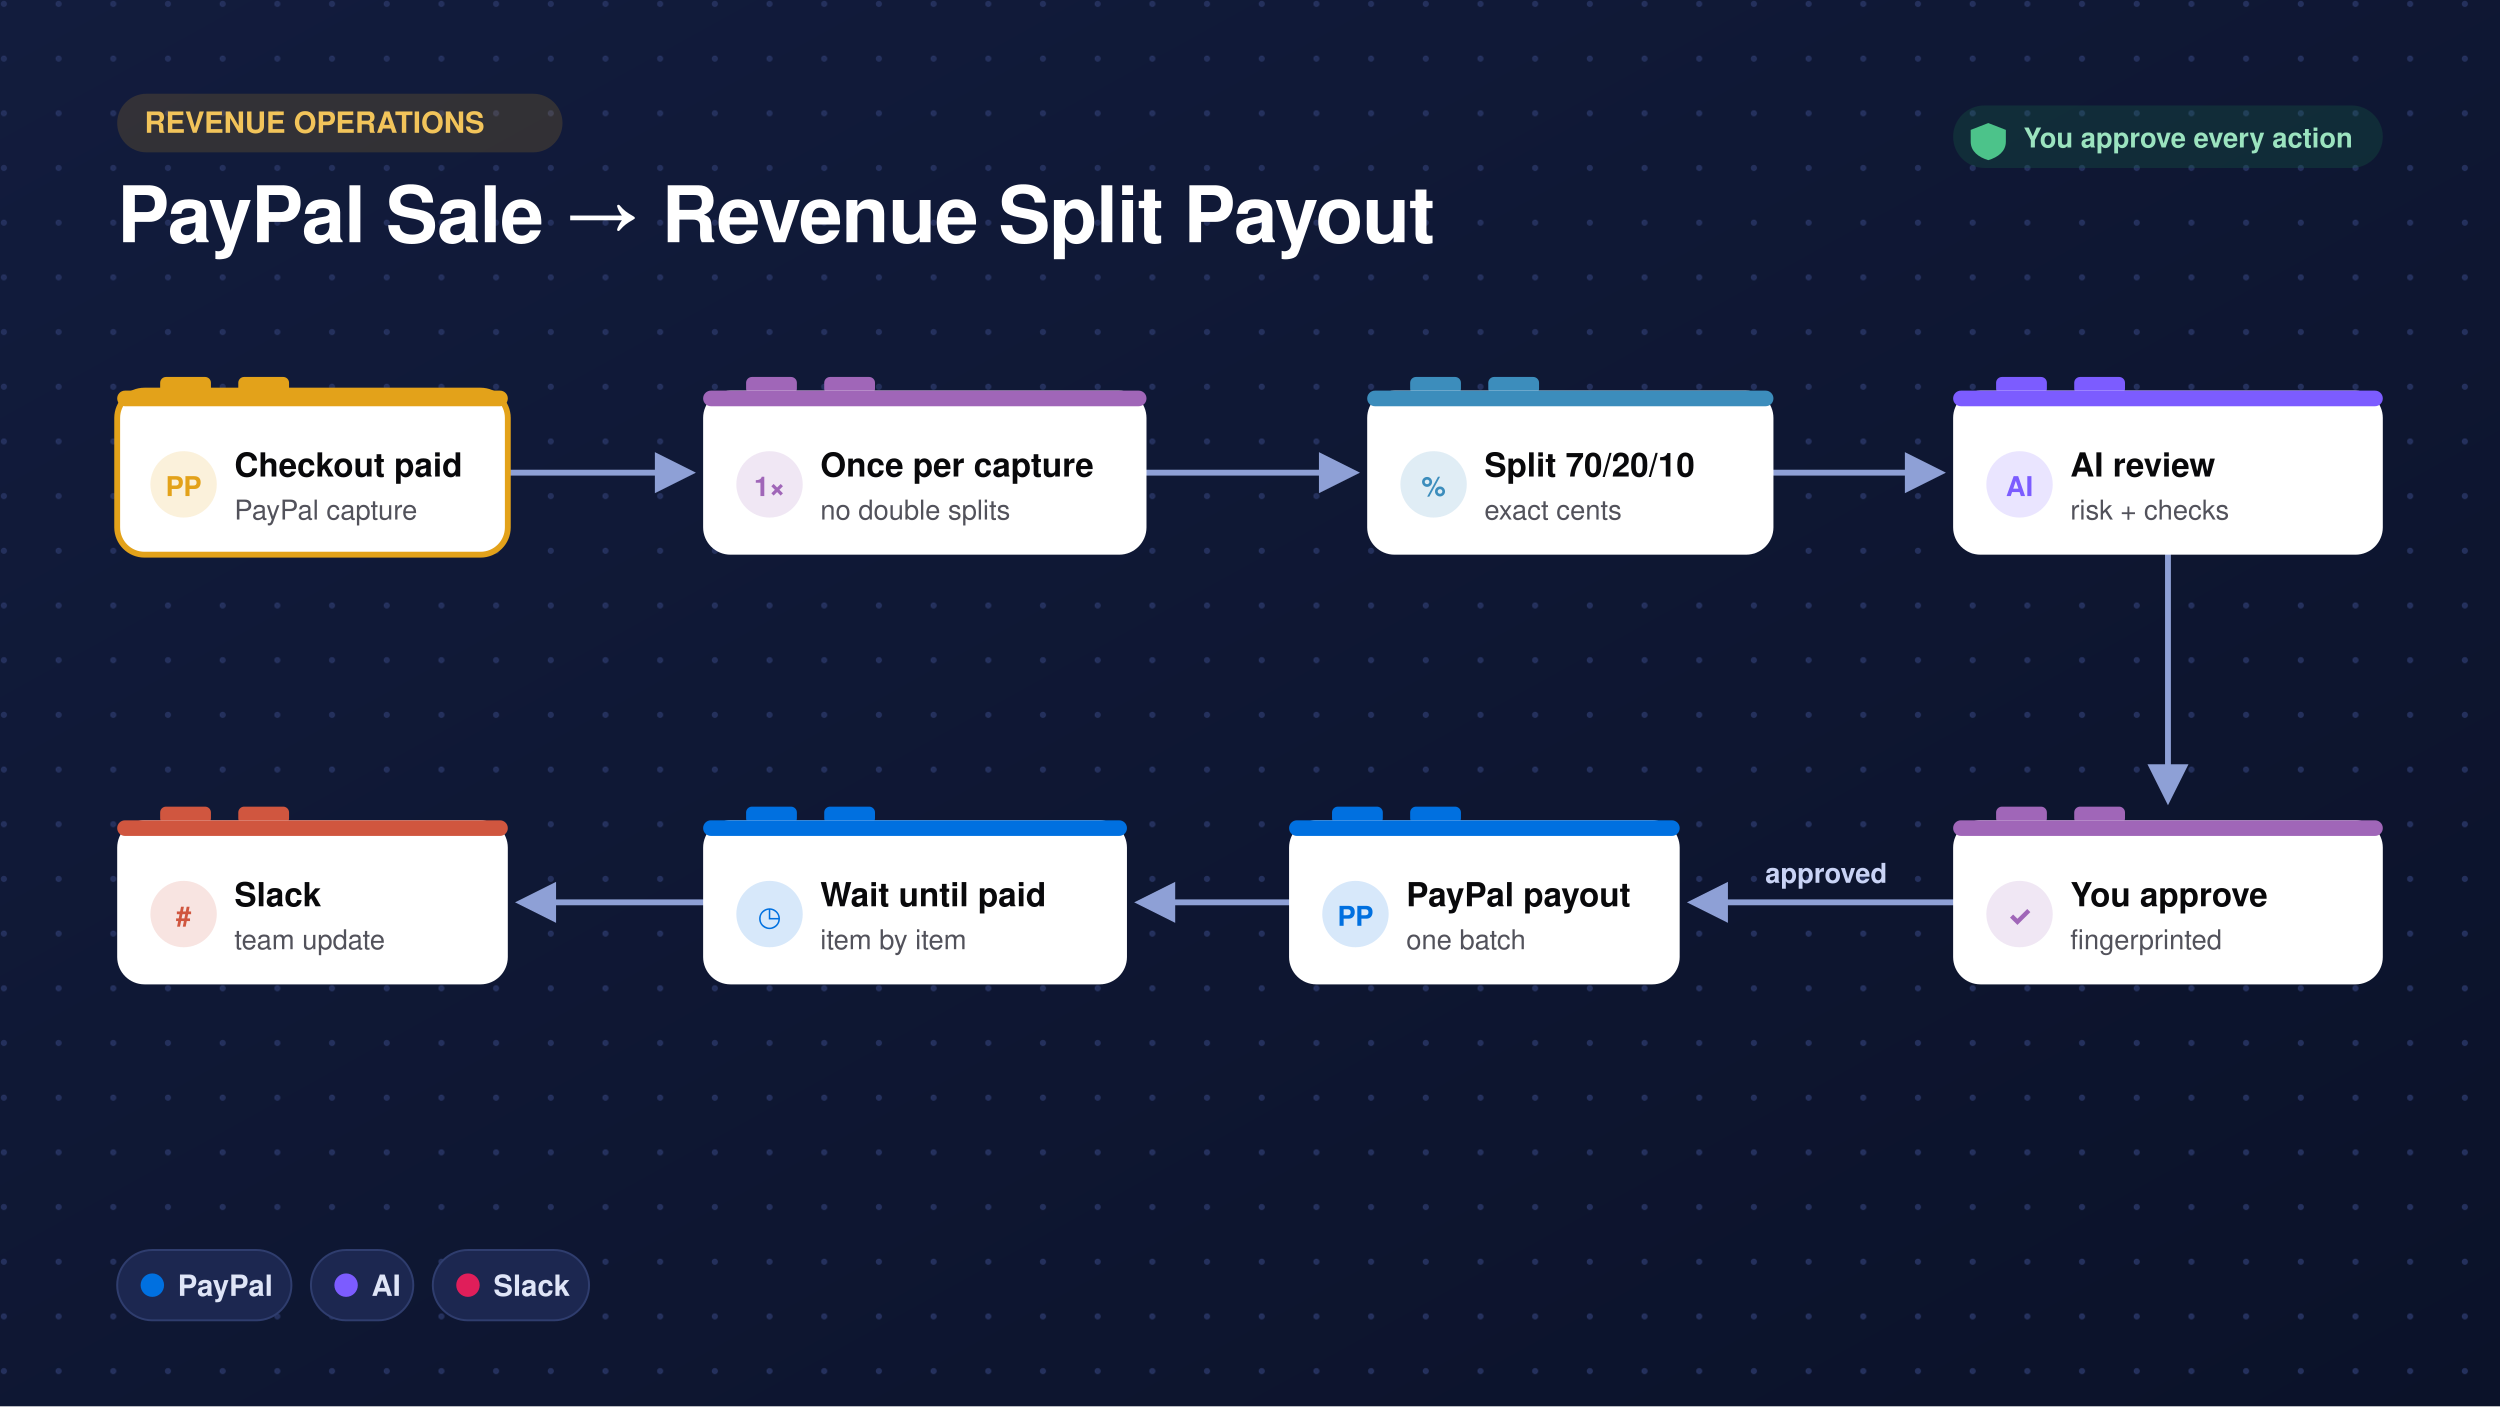
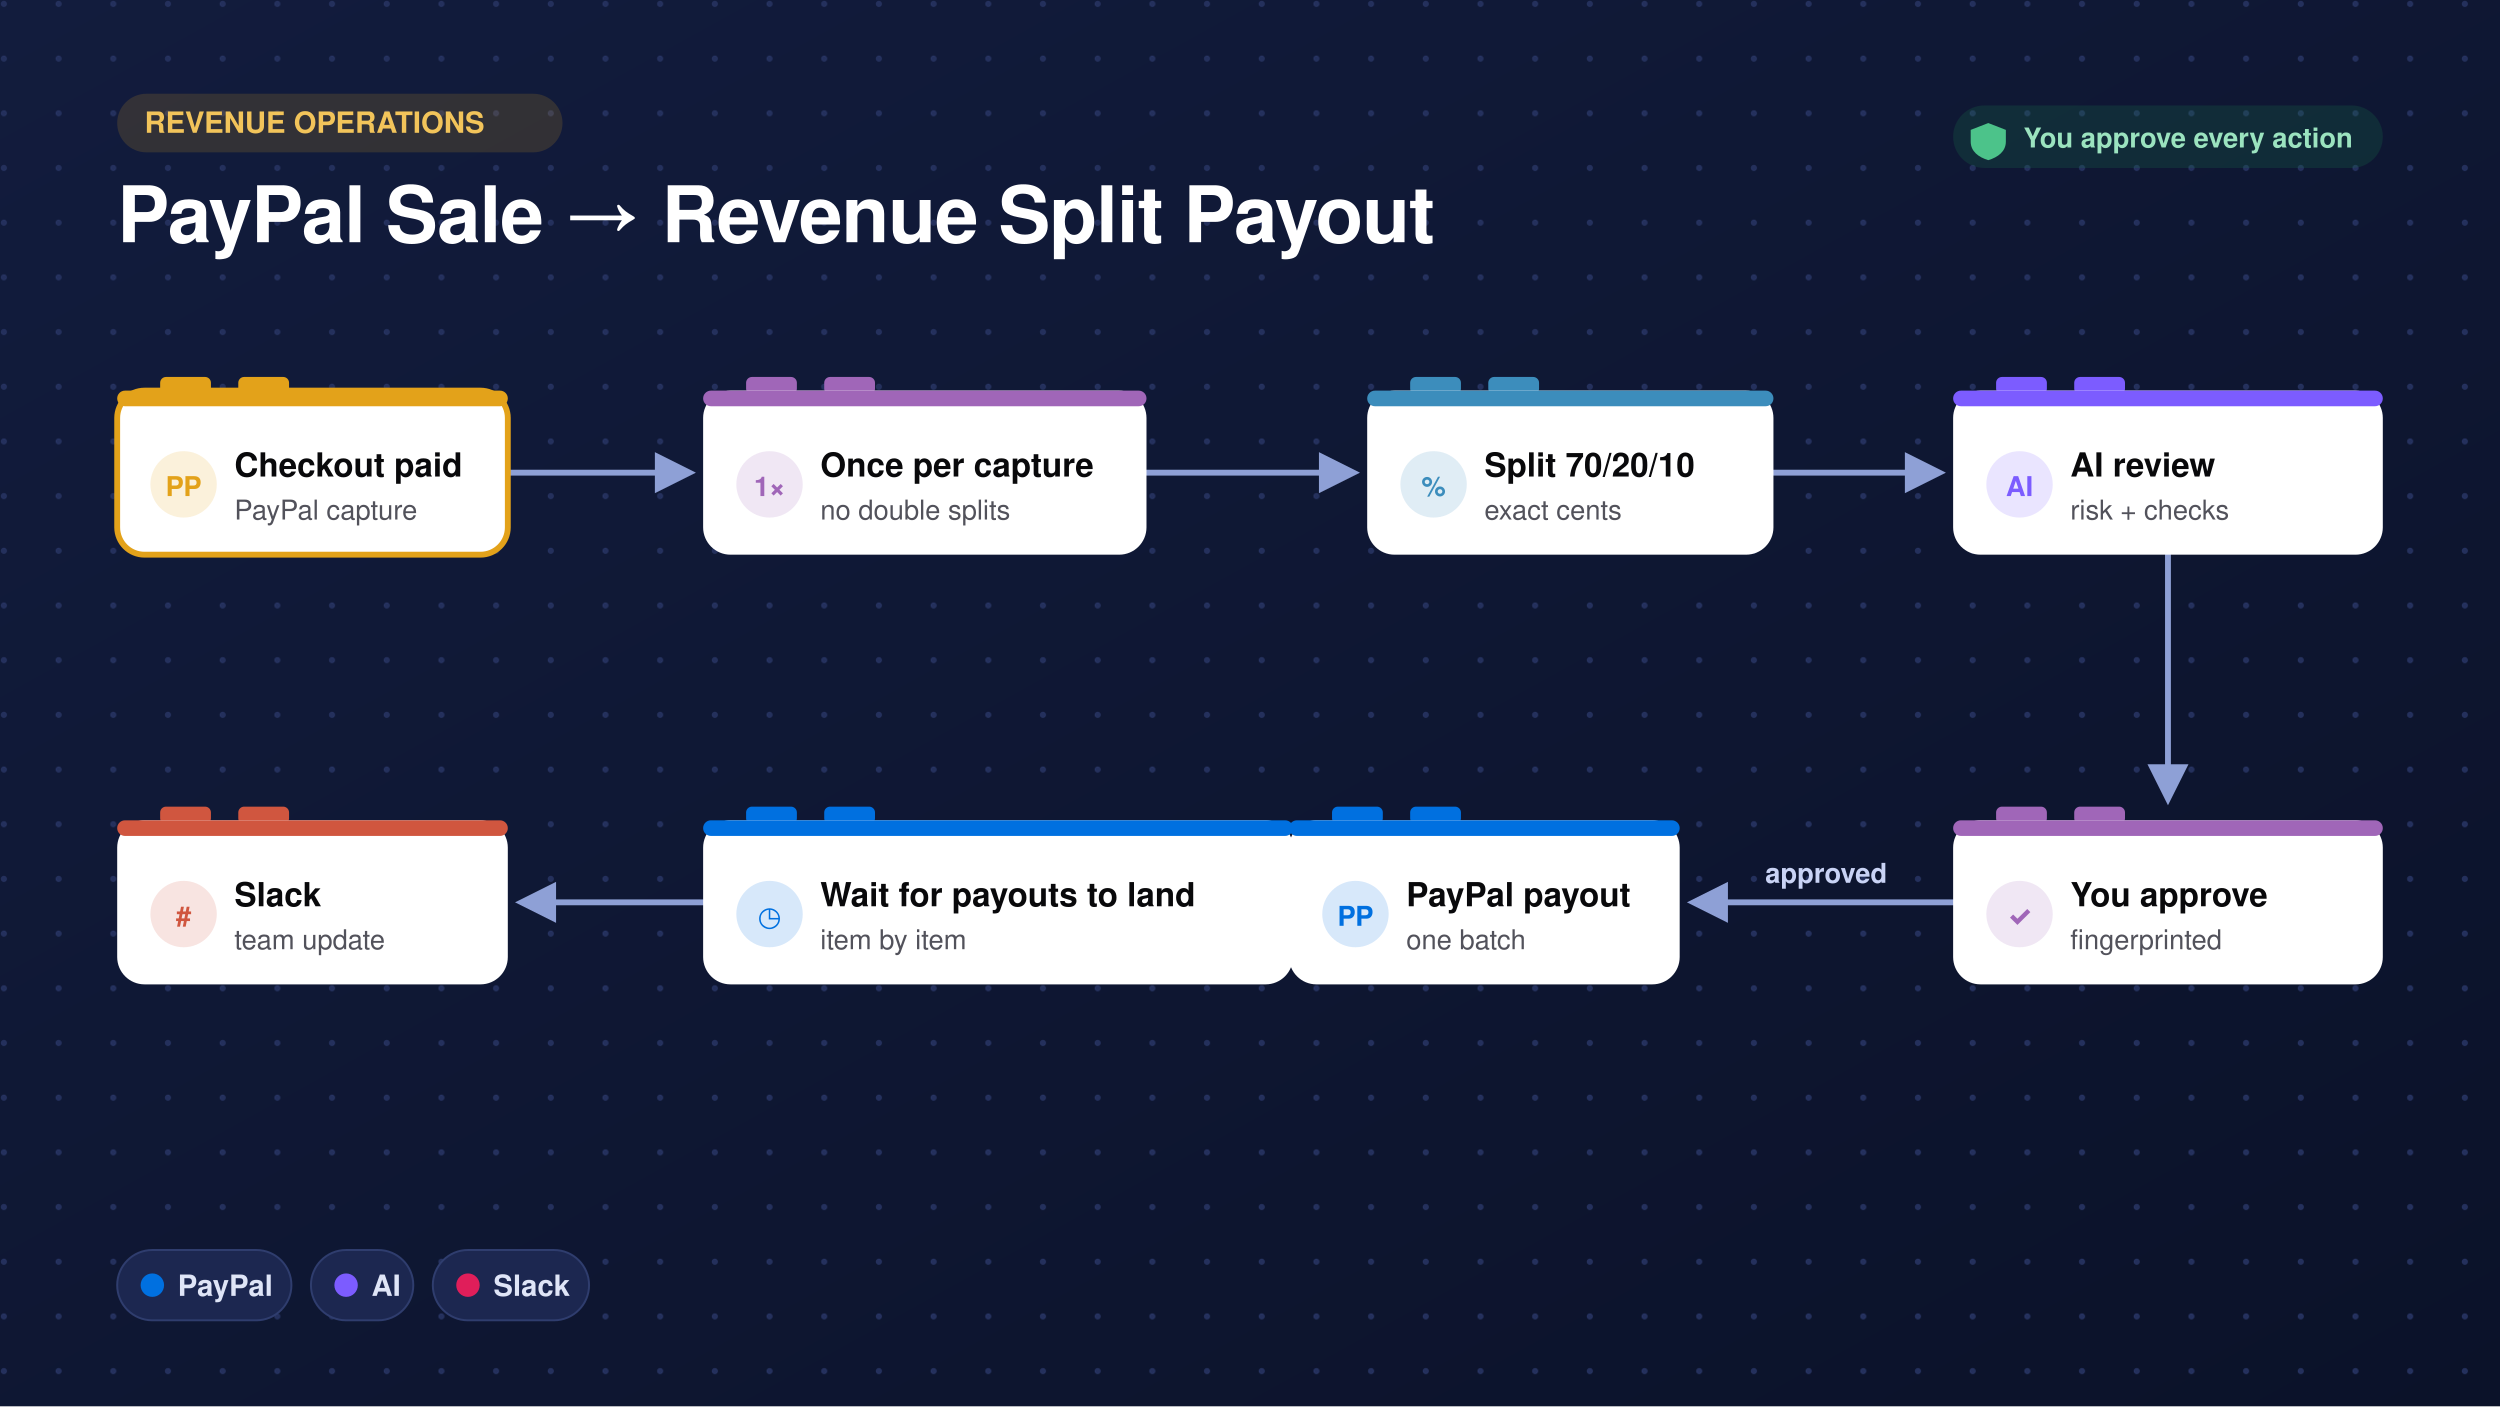
<svg xmlns="http://www.w3.org/2000/svg" viewBox="0 0 1280 720" width="1280" height="720" role="img" aria-label="PayPal Sale → Revenue Split Payout workflow">
  <defs>
    <pattern id="dots" width="28" height="28" patternUnits="userSpaceOnUse">
      <circle cx="2" cy="2" r="1.6" fill="#24305c" />
    </pattern>
    <linearGradient id="bg" x1="0" y1="0" x2="1" y2="1">
      <stop offset="0" stop-color="#121c3d" />
      <stop offset="1" stop-color="#0b1229" />
    </linearGradient>
    <marker id="arrow" viewBox="0 0 10 10" refX="7" refY="5" markerWidth="7" markerHeight="7" orient="auto-start-reverse">
      <path d="M0 0 L10 5 L0 10 z" fill="#8ea0d6" />
    </marker>
  </defs>
  <g font-family="ui-sans-serif, system-ui, -apple-system, 'Segoe UI', Helvetica, Arial, sans-serif">
    <rect width="1280" height="720" fill="url(#bg)" />
    <rect width="1280" height="720" fill="url(#dots)" />
    <rect x="60" y="48" width="228" height="30" rx="15" fill="#e3a21a" fill-opacity="0.16" />
    <text x="74" y="68" font-size="15" font-weight="700" fill="#f2c45a">REVENUE OPERATIONS</text>
    <text x="60" y="124" font-size="40" font-weight="800" fill="#ffffff" letter-spacing="-0.5">PayPal Sale → Revenue Split Payout</text>
    <g transform="translate(1000 54)">
      <rect width="220" height="32" rx="16" fill="#17784a" fill-opacity="0.22" />
      <path d="M18 9 l9 3.5 v6 c0 5 -4 8 -9 9.5 c-5 -1.5 -9 -4.5 -9 -9.5 v-6 z" fill="#4cc38a" />
      <text x="36" y="21.5" font-size="14" font-weight="700" fill="#9be3bf">You approve every action</text>
    </g>
    <path d="M260 242 C305 242 305 242 350 242" fill="none" stroke="#8ea0d6" stroke-width="3" stroke-linecap="round" marker-end="url(#arrow)" />
    <path d="M587 242 C638.5 242 638.5 242 690 242" fill="none" stroke="#8ea0d6" stroke-width="3" stroke-linecap="round" marker-end="url(#arrow)" />
    <path d="M908 242 C949 242 949 242 990 242" fill="none" stroke="#8ea0d6" stroke-width="3" stroke-linecap="round" marker-end="url(#arrow)" />
    <path d="M1110 284 L1110 406" fill="none" stroke="#8ea0d6" stroke-width="3" stroke-linecap="round" marker-end="url(#arrow)" />
    <path d="M1000 462 C935 462 935 462 870 462" fill="none" stroke="#8ea0d6" stroke-width="3" stroke-linecap="round" marker-end="url(#arrow)" />
    <text x="935" y="452" font-size="14" font-weight="700" fill="#c9d3f5" text-anchor="middle">approved</text>
-     <path d="M660 462 C623.5 462 623.5 462 587 462" fill="none" stroke="#8ea0d6" stroke-width="3" stroke-linecap="round" marker-end="url(#arrow)" />
+     <path d="M660 462 C666 462 666 462 672 462" fill="none" stroke="#8ea0d6" stroke-width="3" stroke-linecap="round" marker-end="url(#arrow)" />
    <path d="M360 462 C315 462 315 462 270 462" fill="none" stroke="#8ea0d6" stroke-width="3" stroke-linecap="round" marker-end="url(#arrow)" />
    <g transform="translate(60 200)">
      <rect x="22" y="-7" width="26" height="9" rx="3" fill="#e3a21a" />
      <rect x="62" y="-7" width="26" height="9" rx="3" fill="#e3a21a" />
      <rect width="200" height="84" rx="14" fill="#ffffff" stroke="#e3a21a" stroke-width="3" />
      <rect width="200" height="8" rx="4" fill="#e3a21a" />
      <circle cx="34" cy="48" r="17" fill="#e3a21a" fill-opacity="0.16" />
      <text x="34" y="54" text-anchor="middle" font-size="14" font-weight="800" fill="#e3a21a">PP</text>
      <text x="60" y="44" font-size="17" font-weight="700" fill="#09090b">Checkout paid</text>
      <text x="60" y="66" font-size="14" fill="#52525b">PayPal capture</text>
    </g>
    <g transform="translate(360 200)">
      <rect x="22" y="-7" width="26" height="9" rx="3" fill="#a066b8" />
      <rect x="62" y="-7" width="26" height="9" rx="3" fill="#a066b8" />
      <rect width="227" height="84" rx="14" fill="#ffffff" />
      <rect width="227" height="8" rx="4" fill="#a066b8" />
      <circle cx="34" cy="48" r="17" fill="#a066b8" fill-opacity="0.16" />
      <text x="34" y="54" text-anchor="middle" font-size="14" font-weight="800" fill="#a066b8">1×</text>
      <text x="60" y="44" font-size="17" font-weight="700" fill="#09090b">Once per capture</text>
      <text x="60" y="66" font-size="14" fill="#52525b">no double splits</text>
    </g>
    <g transform="translate(700 200)">
      <rect x="22" y="-7" width="26" height="9" rx="3" fill="#3c8dbc" />
      <rect x="62" y="-7" width="26" height="9" rx="3" fill="#3c8dbc" />
      <rect width="208" height="84" rx="14" fill="#ffffff" />
      <rect width="208" height="8" rx="4" fill="#3c8dbc" />
      <circle cx="34" cy="48" r="17" fill="#3c8dbc" fill-opacity="0.16" />
      <text x="34" y="54" text-anchor="middle" font-size="14" font-weight="800" fill="#3c8dbc">%</text>
      <text x="60" y="44" font-size="17" font-weight="700" fill="#09090b">Split 70/20/10</text>
      <text x="60" y="66" font-size="14" fill="#52525b">exact cents</text>
    </g>
    <g transform="translate(1000 200)">
      <rect x="22" y="-7" width="26" height="9" rx="3" fill="#7c5cff" />
      <rect x="62" y="-7" width="26" height="9" rx="3" fill="#7c5cff" />
      <rect width="220" height="84" rx="14" fill="#ffffff" />
      <rect width="220" height="8" rx="4" fill="#7c5cff" />
      <circle cx="34" cy="48" r="17" fill="#7c5cff" fill-opacity="0.16" />
      <text x="34" y="54" text-anchor="middle" font-size="14" font-weight="800" fill="#7c5cff">AI</text>
      <text x="60" y="44" font-size="17" font-weight="700" fill="#09090b">AI review</text>
      <text x="60" y="66" font-size="14" fill="#52525b">risk + checks</text>
    </g>
    <g transform="translate(1000 420)">
      <rect x="22" y="-7" width="26" height="9" rx="3" fill="#a066b8" />
      <rect x="62" y="-7" width="26" height="9" rx="3" fill="#a066b8" />
      <rect width="220" height="84" rx="14" fill="#ffffff" />
      <rect width="220" height="8" rx="4" fill="#a066b8" />
      <circle cx="34" cy="48" r="17" fill="#a066b8" fill-opacity="0.16" />
      <text x="34" y="54" text-anchor="middle" font-size="14" font-weight="800" fill="#a066b8">✓</text>
      <text x="60" y="44" font-size="17" font-weight="700" fill="#09090b">You approve</text>
      <text x="60" y="66" font-size="14" fill="#52525b">fingerprinted</text>
    </g>
    <g transform="translate(660 420)">
      <rect x="22" y="-7" width="26" height="9" rx="3" fill="#0070e0" />
      <rect x="62" y="-7" width="26" height="9" rx="3" fill="#0070e0" />
      <rect width="200" height="84" rx="14" fill="#ffffff" />
      <rect width="200" height="8" rx="4" fill="#0070e0" />
      <circle cx="34" cy="48" r="17" fill="#0070e0" fill-opacity="0.16" />
      <text x="34" y="54" text-anchor="middle" font-size="14" font-weight="800" fill="#0070e0">PP</text>
      <text x="60" y="44" font-size="17" font-weight="700" fill="#09090b">PayPal payout</text>
      <text x="60" y="66" font-size="14" fill="#52525b">one batch</text>
    </g>
    <g transform="translate(360 420)">
      <rect x="22" y="-7" width="26" height="9" rx="3" fill="#0070e0" />
      <rect x="62" y="-7" width="26" height="9" rx="3" fill="#0070e0" />
-       <rect width="217" height="84" rx="14" fill="#ffffff" />
-       <rect width="217" height="8" rx="4" fill="#0070e0" />
+       <rect width="302" height="84" rx="14" fill="#ffffff" />
+       <rect width="302" height="8" rx="4" fill="#0070e0" />
      <circle cx="34" cy="48" r="17" fill="#0070e0" fill-opacity="0.16" />
      <text x="34" y="54" text-anchor="middle" font-size="14" font-weight="800" fill="#0070e0">◷</text>
-       <text x="60" y="44" font-size="17" font-weight="700" fill="#09090b">Wait until paid</text>
+       <text x="60" y="44" font-size="17" font-weight="700" fill="#09090b">Wait for payouts to land</text>
      <text x="60" y="66" font-size="14" fill="#52525b">item by item</text>
    </g>
    <g transform="translate(60 420)">
      <rect x="22" y="-7" width="26" height="9" rx="3" fill="#d0563f" />
      <rect x="62" y="-7" width="26" height="9" rx="3" fill="#d0563f" />
      <rect width="200" height="84" rx="14" fill="#ffffff" />
      <rect width="200" height="8" rx="4" fill="#d0563f" />
      <circle cx="34" cy="48" r="17" fill="#d0563f" fill-opacity="0.16" />
      <text x="34" y="54" text-anchor="middle" font-size="14" font-weight="800" fill="#d0563f">#</text>
      <text x="60" y="44" font-size="17" font-weight="700" fill="#09090b">Slack</text>
      <text x="60" y="66" font-size="14" fill="#52525b">team update</text>
    </g>
    <g transform="translate(60 640)">
      <rect width="89.2" height="36" rx="18" fill="#1c2750" stroke="#2f3d6e" />
      <circle cx="18" cy="18" r="6" fill="#0070e0" />
      <text x="31" y="23.5" font-size="15" font-weight="600" fill="#dfe5f7">PayPal</text>
    </g>
    <g transform="translate(159.2 640)">
      <rect width="52.4" height="36" rx="18" fill="#1c2750" stroke="#2f3d6e" />
      <circle cx="18" cy="18" r="6" fill="#7c5cff" />
      <text x="31" y="23.5" font-size="15" font-weight="600" fill="#dfe5f7">AI</text>
    </g>
    <g transform="translate(221.6 640)">
      <rect width="80" height="36" rx="18" fill="#1c2750" stroke="#2f3d6e" />
      <circle cx="18" cy="18" r="6" fill="#e01e5a" />
      <text x="31" y="23.5" font-size="15" font-weight="600" fill="#dfe5f7">Slack</text>
    </g>
  </g>
</svg>
